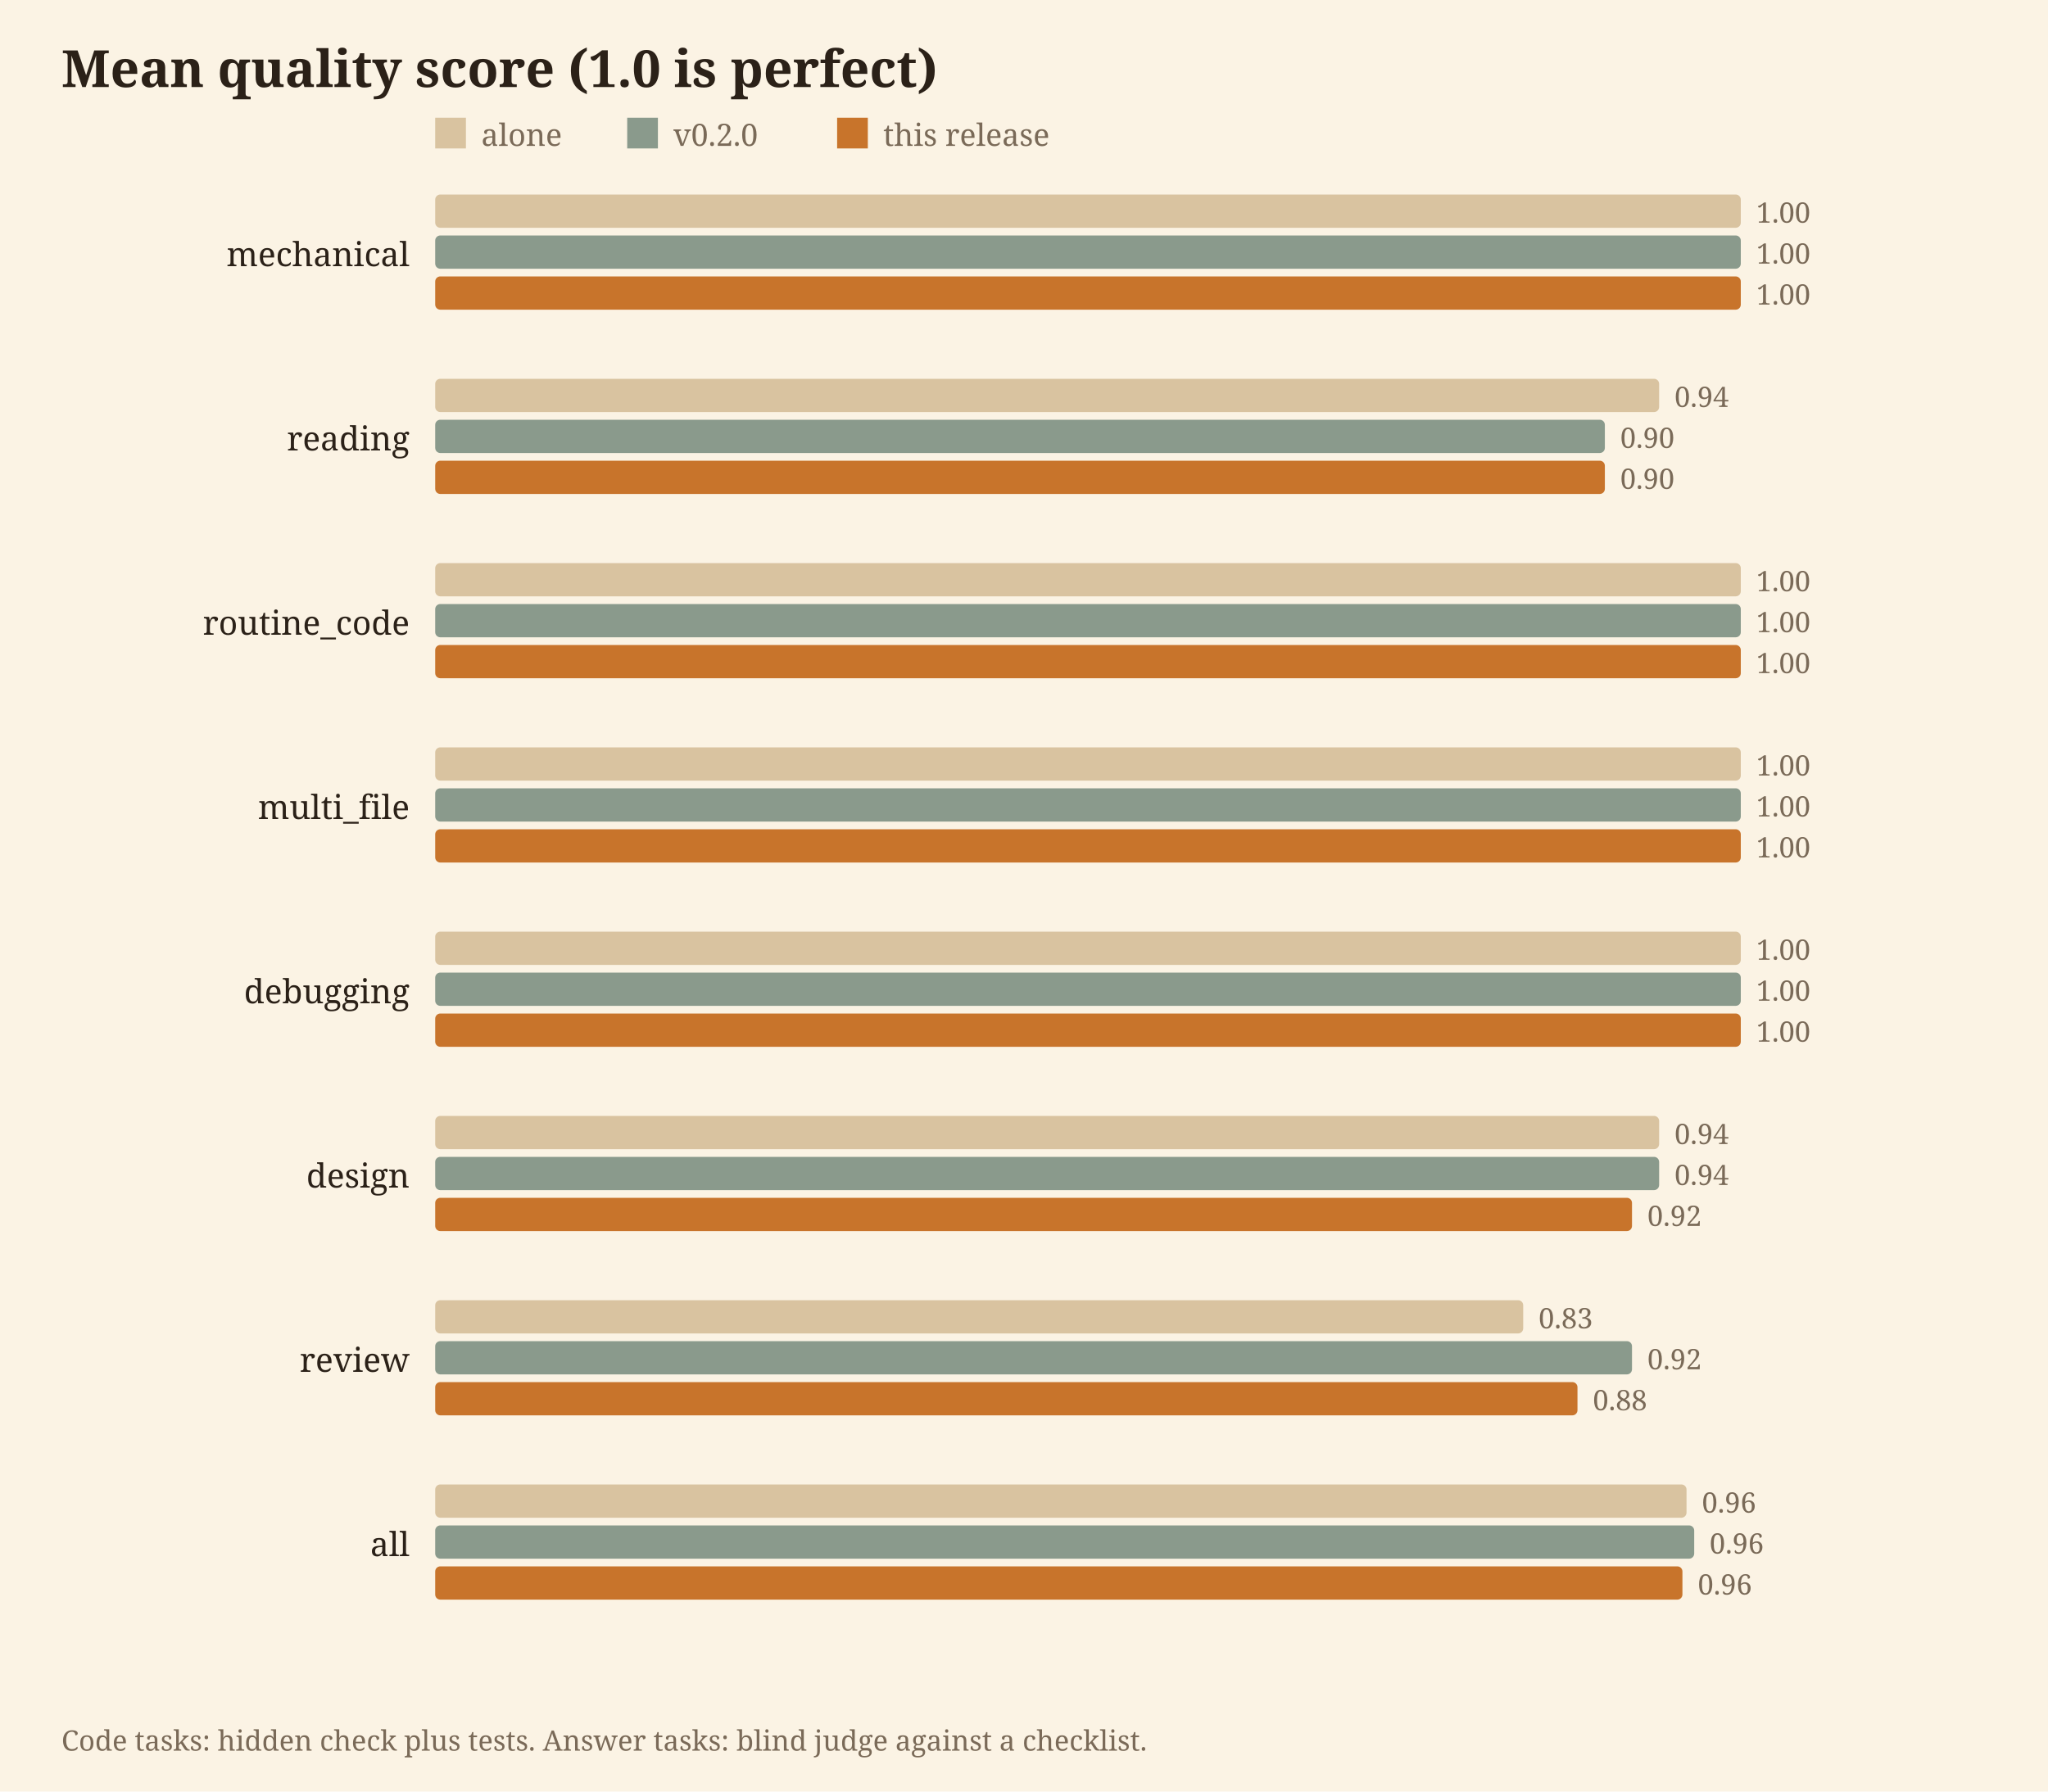
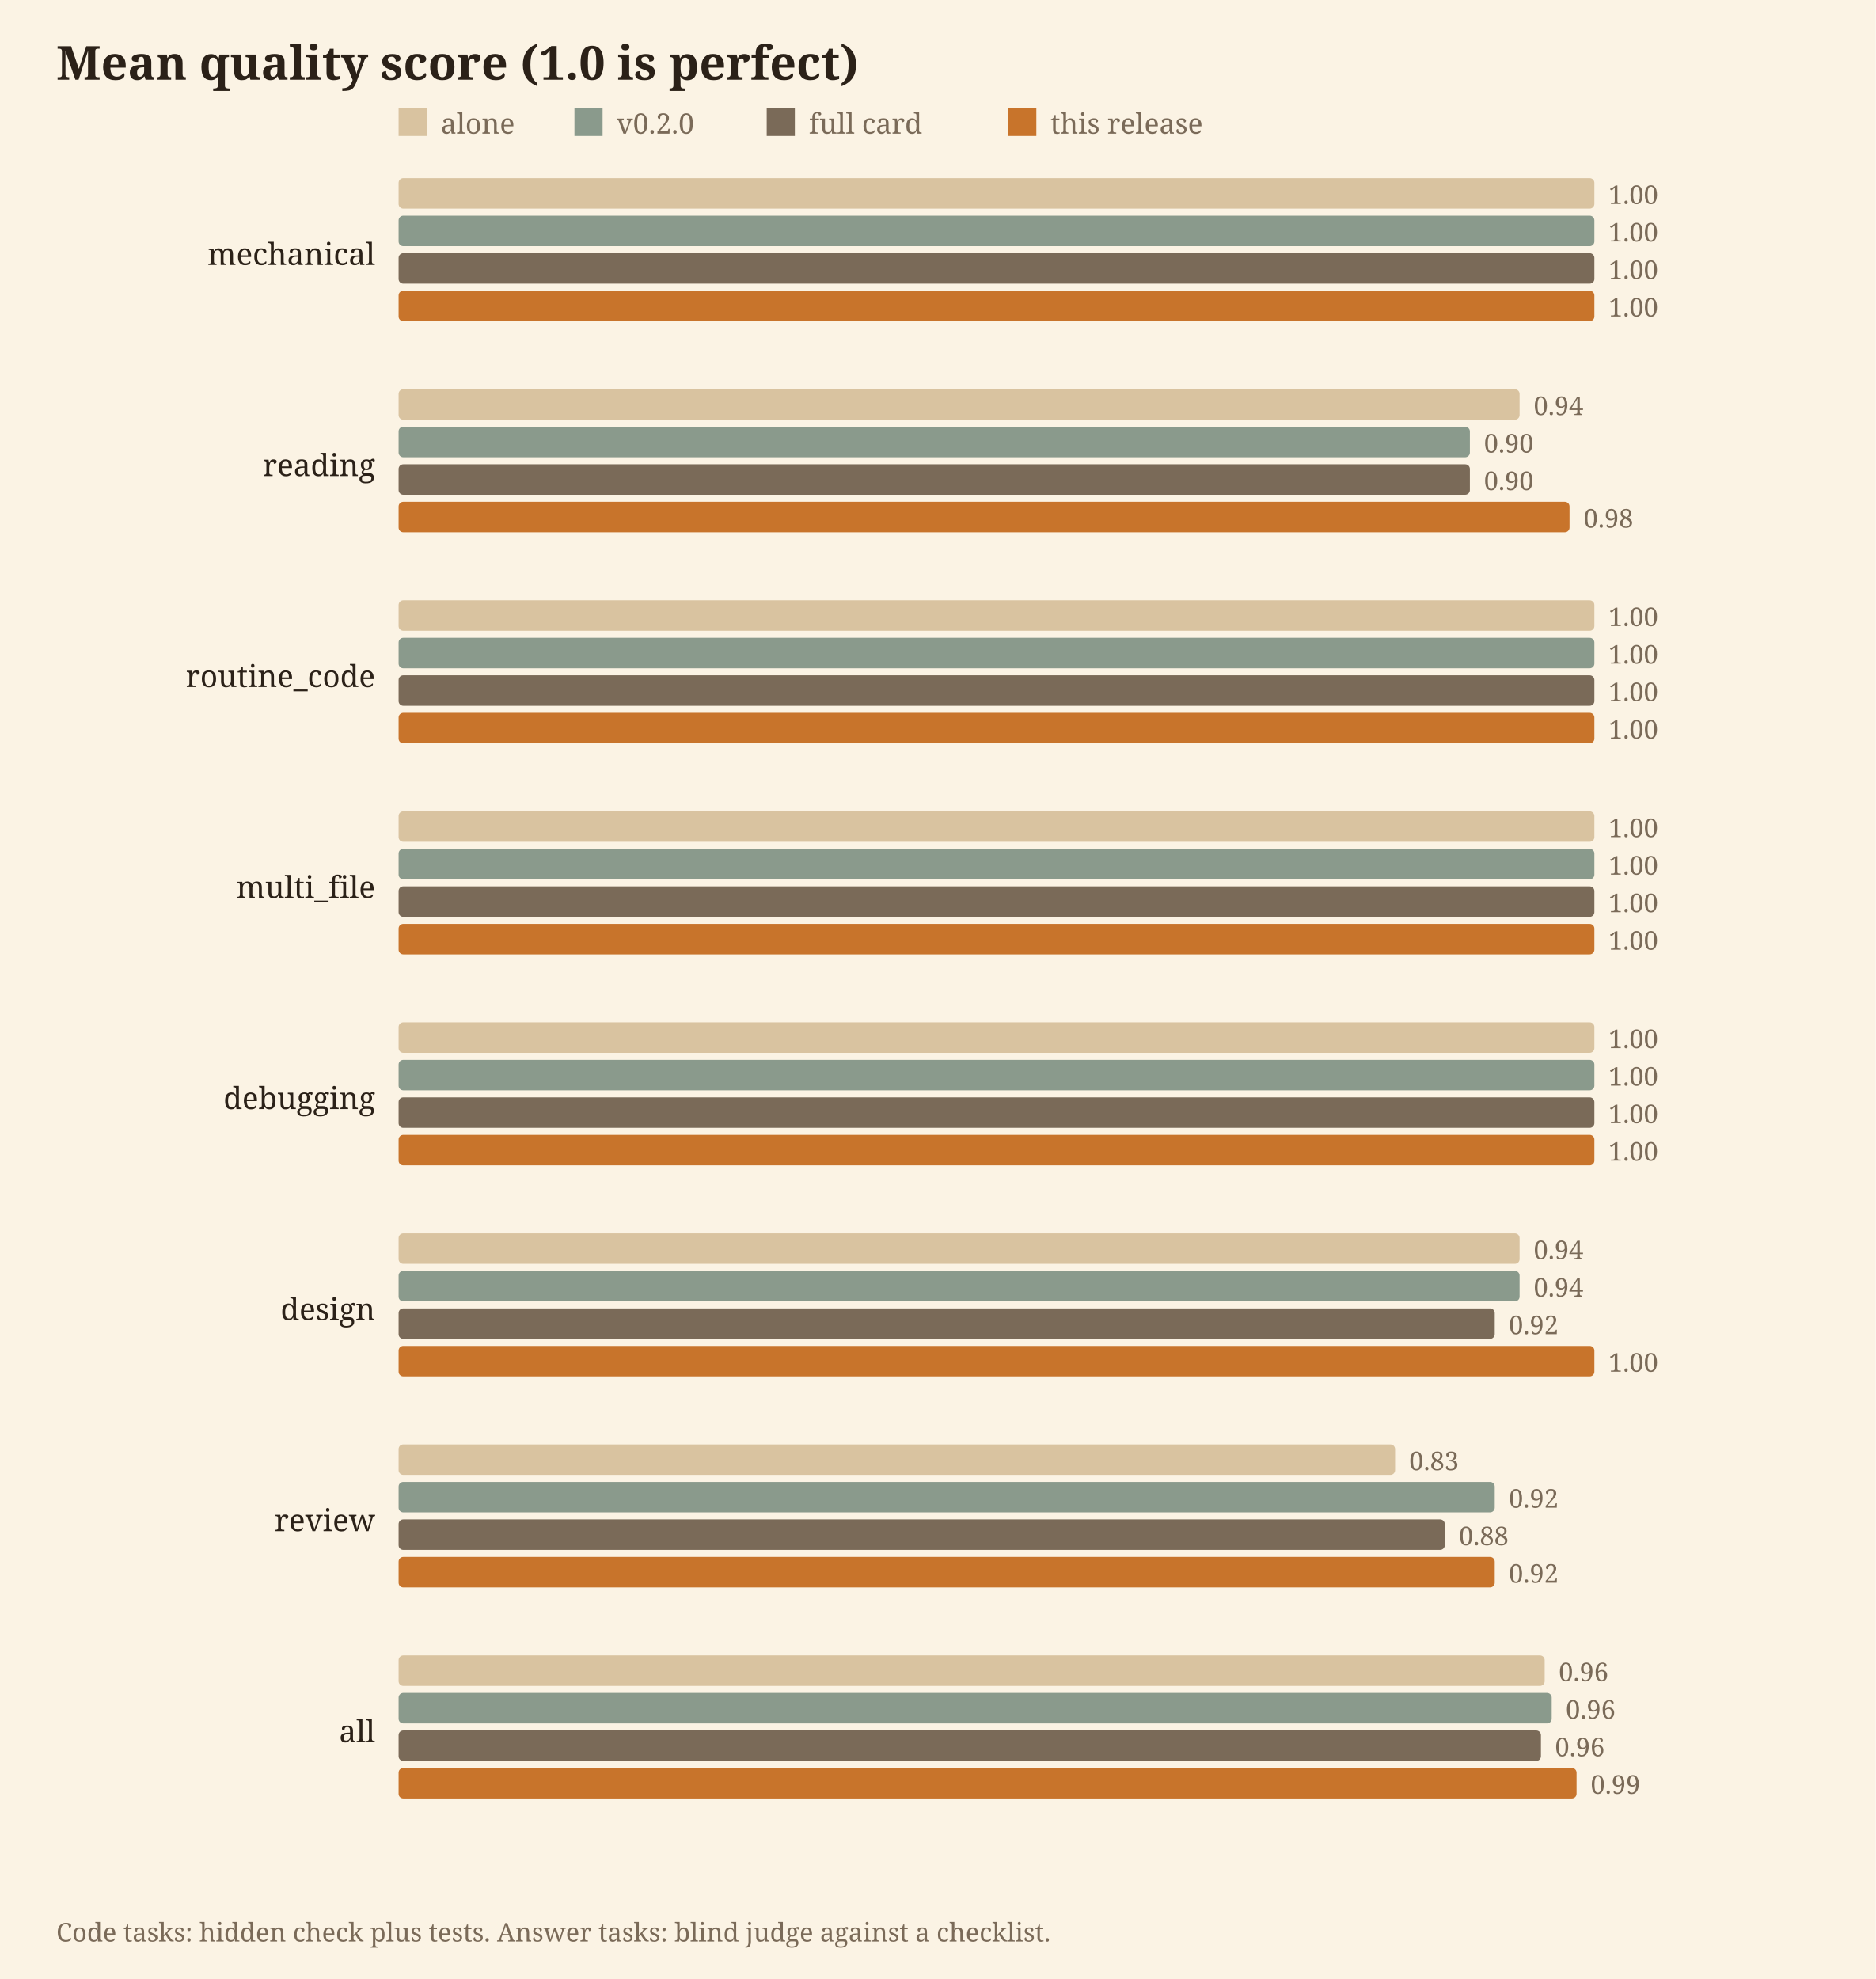
- <svg xmlns="http://www.w3.org/2000/svg" width="800" height="700" viewBox="0 0 800 700" font-family="Georgia, serif">
-   <rect width="800" height="700" fill="#fbf3e4" />
+ <svg xmlns="http://www.w3.org/2000/svg" width="800" height="844" viewBox="0 0 800 844" font-family="Georgia, serif">
+   <rect width="800" height="844" fill="#fbf3e4" />
  <text x="24" y="34" font-size="20" fill="#2b2118" font-weight="bold">Mean quality score (1.0 is perfect)</text>
  <rect x="170" y="46" width="12" height="12" fill="#d9c3a0" />
  <text x="188" y="57" font-size="12" fill="#7a6a58">alone</text>
  <rect x="245" y="46" width="12" height="12" fill="#8a9a8c" />
  <text x="263" y="57" font-size="12" fill="#7a6a58">v0.2.0</text>
-   <rect x="327" y="46" width="12" height="12" fill="#c8742b" />
-   <text x="345" y="57" font-size="12" fill="#7a6a58">this release</text>
-   <text x="160" y="104.0" font-size="13" fill="#2b2118" text-anchor="end">mechanical</text>
+   <rect x="327" y="46" width="12" height="12" fill="#7a6a58" />
+   <text x="345" y="57" font-size="12" fill="#7a6a58">full card</text>
+   <rect x="430" y="46" width="12" height="12" fill="#c8742b" />
+   <text x="448" y="57" font-size="12" fill="#7a6a58">this release</text>
+   <text x="160" y="113.0" font-size="13" fill="#2b2118" text-anchor="end">mechanical</text>
  <rect x="170" y="76" width="510.0" height="13" rx="2" fill="#d9c3a0" />
  <text x="686.0" y="87" font-size="11" fill="#7a6a58">1.00</text>
  <rect x="170" y="92" width="510.0" height="13" rx="2" fill="#8a9a8c" />
  <text x="686.0" y="103" font-size="11" fill="#7a6a58">1.00</text>
-   <rect x="170" y="108" width="510.0" height="13" rx="2" fill="#c8742b" />
+   <rect x="170" y="108" width="510.0" height="13" rx="2" fill="#7a6a58" />
  <text x="686.0" y="119" font-size="11" fill="#7a6a58">1.00</text>
-   <text x="160" y="176.0" font-size="13" fill="#2b2118" text-anchor="end">reading</text>
-   <rect x="170" y="148" width="478.1" height="13" rx="2" fill="#d9c3a0" />
-   <text x="654.1" y="159" font-size="11" fill="#7a6a58">0.94</text>
-   <rect x="170" y="164" width="456.9" height="13" rx="2" fill="#8a9a8c" />
-   <text x="632.9" y="175" font-size="11" fill="#7a6a58">0.90</text>
-   <rect x="170" y="180" width="456.9" height="13" rx="2" fill="#c8742b" />
-   <text x="632.9" y="191" font-size="11" fill="#7a6a58">0.90</text>
-   <text x="160" y="248.0" font-size="13" fill="#2b2118" text-anchor="end">routine_code</text>
-   <rect x="170" y="220" width="510.0" height="13" rx="2" fill="#d9c3a0" />
-   <text x="686.0" y="231" font-size="11" fill="#7a6a58">1.00</text>
-   <rect x="170" y="236" width="510.0" height="13" rx="2" fill="#8a9a8c" />
-   <text x="686.0" y="247" font-size="11" fill="#7a6a58">1.00</text>
-   <rect x="170" y="252" width="510.0" height="13" rx="2" fill="#c8742b" />
-   <text x="686.0" y="263" font-size="11" fill="#7a6a58">1.00</text>
-   <text x="160" y="320.0" font-size="13" fill="#2b2118" text-anchor="end">multi_file</text>
-   <rect x="170" y="292" width="510.0" height="13" rx="2" fill="#d9c3a0" />
-   <text x="686.0" y="303" font-size="11" fill="#7a6a58">1.00</text>
-   <rect x="170" y="308" width="510.0" height="13" rx="2" fill="#8a9a8c" />
-   <text x="686.0" y="319" font-size="11" fill="#7a6a58">1.00</text>
-   <rect x="170" y="324" width="510.0" height="13" rx="2" fill="#c8742b" />
-   <text x="686.0" y="335" font-size="11" fill="#7a6a58">1.00</text>
-   <text x="160" y="392.0" font-size="13" fill="#2b2118" text-anchor="end">debugging</text>
-   <rect x="170" y="364" width="510.0" height="13" rx="2" fill="#d9c3a0" />
-   <text x="686.0" y="375" font-size="11" fill="#7a6a58">1.00</text>
-   <rect x="170" y="380" width="510.0" height="13" rx="2" fill="#8a9a8c" />
-   <text x="686.0" y="391" font-size="11" fill="#7a6a58">1.00</text>
-   <rect x="170" y="396" width="510.0" height="13" rx="2" fill="#c8742b" />
-   <text x="686.0" y="407" font-size="11" fill="#7a6a58">1.00</text>
-   <text x="160" y="464.0" font-size="13" fill="#2b2118" text-anchor="end">design</text>
-   <rect x="170" y="436" width="478.1" height="13" rx="2" fill="#d9c3a0" />
-   <text x="654.1" y="447" font-size="11" fill="#7a6a58">0.94</text>
-   <rect x="170" y="452" width="478.1" height="13" rx="2" fill="#8a9a8c" />
-   <text x="654.1" y="463" font-size="11" fill="#7a6a58">0.94</text>
-   <rect x="170" y="468" width="467.5" height="13" rx="2" fill="#c8742b" />
-   <text x="643.5" y="479" font-size="11" fill="#7a6a58">0.92</text>
-   <text x="160" y="536.0" font-size="13" fill="#2b2118" text-anchor="end">review</text>
-   <rect x="170" y="508" width="425.0" height="13" rx="2" fill="#d9c3a0" />
-   <text x="601.0" y="519" font-size="11" fill="#7a6a58">0.83</text>
-   <rect x="170" y="524" width="467.5" height="13" rx="2" fill="#8a9a8c" />
-   <text x="643.5" y="535" font-size="11" fill="#7a6a58">0.92</text>
-   <rect x="170" y="540" width="446.2" height="13" rx="2" fill="#c8742b" />
-   <text x="622.2" y="551" font-size="11" fill="#7a6a58">0.88</text>
-   <text x="160" y="608.0" font-size="13" fill="#2b2118" text-anchor="end">all</text>
-   <rect x="170" y="580" width="488.8" height="13" rx="2" fill="#d9c3a0" />
-   <text x="664.8" y="591" font-size="11" fill="#7a6a58">0.96</text>
-   <rect x="170" y="596" width="491.8" height="13" rx="2" fill="#8a9a8c" />
-   <text x="667.8" y="607" font-size="11" fill="#7a6a58">0.96</text>
-   <rect x="170" y="612" width="487.2" height="13" rx="2" fill="#c8742b" />
-   <text x="663.2" y="623" font-size="11" fill="#7a6a58">0.96</text>
-   <text x="24" y="684" font-size="11" fill="#7a6a58">Code tasks: hidden check plus tests. Answer tasks: blind judge against a checklist.</text>
+   <rect x="170" y="124" width="510.0" height="13" rx="2" fill="#c8742b" />
+   <text x="686.0" y="135" font-size="11" fill="#7a6a58">1.00</text>
+   <text x="160" y="203.0" font-size="13" fill="#2b2118" text-anchor="end">reading</text>
+   <rect x="170" y="166" width="478.1" height="13" rx="2" fill="#d9c3a0" />
+   <text x="654.1" y="177" font-size="11" fill="#7a6a58">0.94</text>
+   <rect x="170" y="182" width="456.9" height="13" rx="2" fill="#8a9a8c" />
+   <text x="632.9" y="193" font-size="11" fill="#7a6a58">0.90</text>
+   <rect x="170" y="198" width="456.9" height="13" rx="2" fill="#7a6a58" />
+   <text x="632.9" y="209" font-size="11" fill="#7a6a58">0.90</text>
+   <rect x="170" y="214" width="499.4" height="13" rx="2" fill="#c8742b" />
+   <text x="675.4" y="225" font-size="11" fill="#7a6a58">0.98</text>
+   <text x="160" y="293.0" font-size="13" fill="#2b2118" text-anchor="end">routine_code</text>
+   <rect x="170" y="256" width="510.0" height="13" rx="2" fill="#d9c3a0" />
+   <text x="686.0" y="267" font-size="11" fill="#7a6a58">1.00</text>
+   <rect x="170" y="272" width="510.0" height="13" rx="2" fill="#8a9a8c" />
+   <text x="686.0" y="283" font-size="11" fill="#7a6a58">1.00</text>
+   <rect x="170" y="288" width="510.0" height="13" rx="2" fill="#7a6a58" />
+   <text x="686.0" y="299" font-size="11" fill="#7a6a58">1.00</text>
+   <rect x="170" y="304" width="510.0" height="13" rx="2" fill="#c8742b" />
+   <text x="686.0" y="315" font-size="11" fill="#7a6a58">1.00</text>
+   <text x="160" y="383.0" font-size="13" fill="#2b2118" text-anchor="end">multi_file</text>
+   <rect x="170" y="346" width="510.0" height="13" rx="2" fill="#d9c3a0" />
+   <text x="686.0" y="357" font-size="11" fill="#7a6a58">1.00</text>
+   <rect x="170" y="362" width="510.0" height="13" rx="2" fill="#8a9a8c" />
+   <text x="686.0" y="373" font-size="11" fill="#7a6a58">1.00</text>
+   <rect x="170" y="378" width="510.0" height="13" rx="2" fill="#7a6a58" />
+   <text x="686.0" y="389" font-size="11" fill="#7a6a58">1.00</text>
+   <rect x="170" y="394" width="510.0" height="13" rx="2" fill="#c8742b" />
+   <text x="686.0" y="405" font-size="11" fill="#7a6a58">1.00</text>
+   <text x="160" y="473.0" font-size="13" fill="#2b2118" text-anchor="end">debugging</text>
+   <rect x="170" y="436" width="510.0" height="13" rx="2" fill="#d9c3a0" />
+   <text x="686.0" y="447" font-size="11" fill="#7a6a58">1.00</text>
+   <rect x="170" y="452" width="510.0" height="13" rx="2" fill="#8a9a8c" />
+   <text x="686.0" y="463" font-size="11" fill="#7a6a58">1.00</text>
+   <rect x="170" y="468" width="510.0" height="13" rx="2" fill="#7a6a58" />
+   <text x="686.0" y="479" font-size="11" fill="#7a6a58">1.00</text>
+   <rect x="170" y="484" width="510.0" height="13" rx="2" fill="#c8742b" />
+   <text x="686.0" y="495" font-size="11" fill="#7a6a58">1.00</text>
+   <text x="160" y="563.0" font-size="13" fill="#2b2118" text-anchor="end">design</text>
+   <rect x="170" y="526" width="478.1" height="13" rx="2" fill="#d9c3a0" />
+   <text x="654.1" y="537" font-size="11" fill="#7a6a58">0.94</text>
+   <rect x="170" y="542" width="478.1" height="13" rx="2" fill="#8a9a8c" />
+   <text x="654.1" y="553" font-size="11" fill="#7a6a58">0.94</text>
+   <rect x="170" y="558" width="467.5" height="13" rx="2" fill="#7a6a58" />
+   <text x="643.5" y="569" font-size="11" fill="#7a6a58">0.92</text>
+   <rect x="170" y="574" width="510.0" height="13" rx="2" fill="#c8742b" />
+   <text x="686.0" y="585" font-size="11" fill="#7a6a58">1.00</text>
+   <text x="160" y="653.0" font-size="13" fill="#2b2118" text-anchor="end">review</text>
+   <rect x="170" y="616" width="425.0" height="13" rx="2" fill="#d9c3a0" />
+   <text x="601.0" y="627" font-size="11" fill="#7a6a58">0.83</text>
+   <rect x="170" y="632" width="467.5" height="13" rx="2" fill="#8a9a8c" />
+   <text x="643.5" y="643" font-size="11" fill="#7a6a58">0.92</text>
+   <rect x="170" y="648" width="446.2" height="13" rx="2" fill="#7a6a58" />
+   <text x="622.2" y="659" font-size="11" fill="#7a6a58">0.88</text>
+   <rect x="170" y="664" width="467.5" height="13" rx="2" fill="#c8742b" />
+   <text x="643.5" y="675" font-size="11" fill="#7a6a58">0.92</text>
+   <text x="160" y="743.0" font-size="13" fill="#2b2118" text-anchor="end">all</text>
+   <rect x="170" y="706" width="488.8" height="13" rx="2" fill="#d9c3a0" />
+   <text x="664.8" y="717" font-size="11" fill="#7a6a58">0.96</text>
+   <rect x="170" y="722" width="491.8" height="13" rx="2" fill="#8a9a8c" />
+   <text x="667.8" y="733" font-size="11" fill="#7a6a58">0.96</text>
+   <rect x="170" y="738" width="487.2" height="13" rx="2" fill="#7a6a58" />
+   <text x="663.2" y="749" font-size="11" fill="#7a6a58">0.96</text>
+   <rect x="170" y="754" width="502.4" height="13" rx="2" fill="#c8742b" />
+   <text x="678.4" y="765" font-size="11" fill="#7a6a58">0.99</text>
+   <text x="24" y="828" font-size="11" fill="#7a6a58">Code tasks: hidden check plus tests. Answer tasks: blind judge against a checklist.</text>
</svg>
